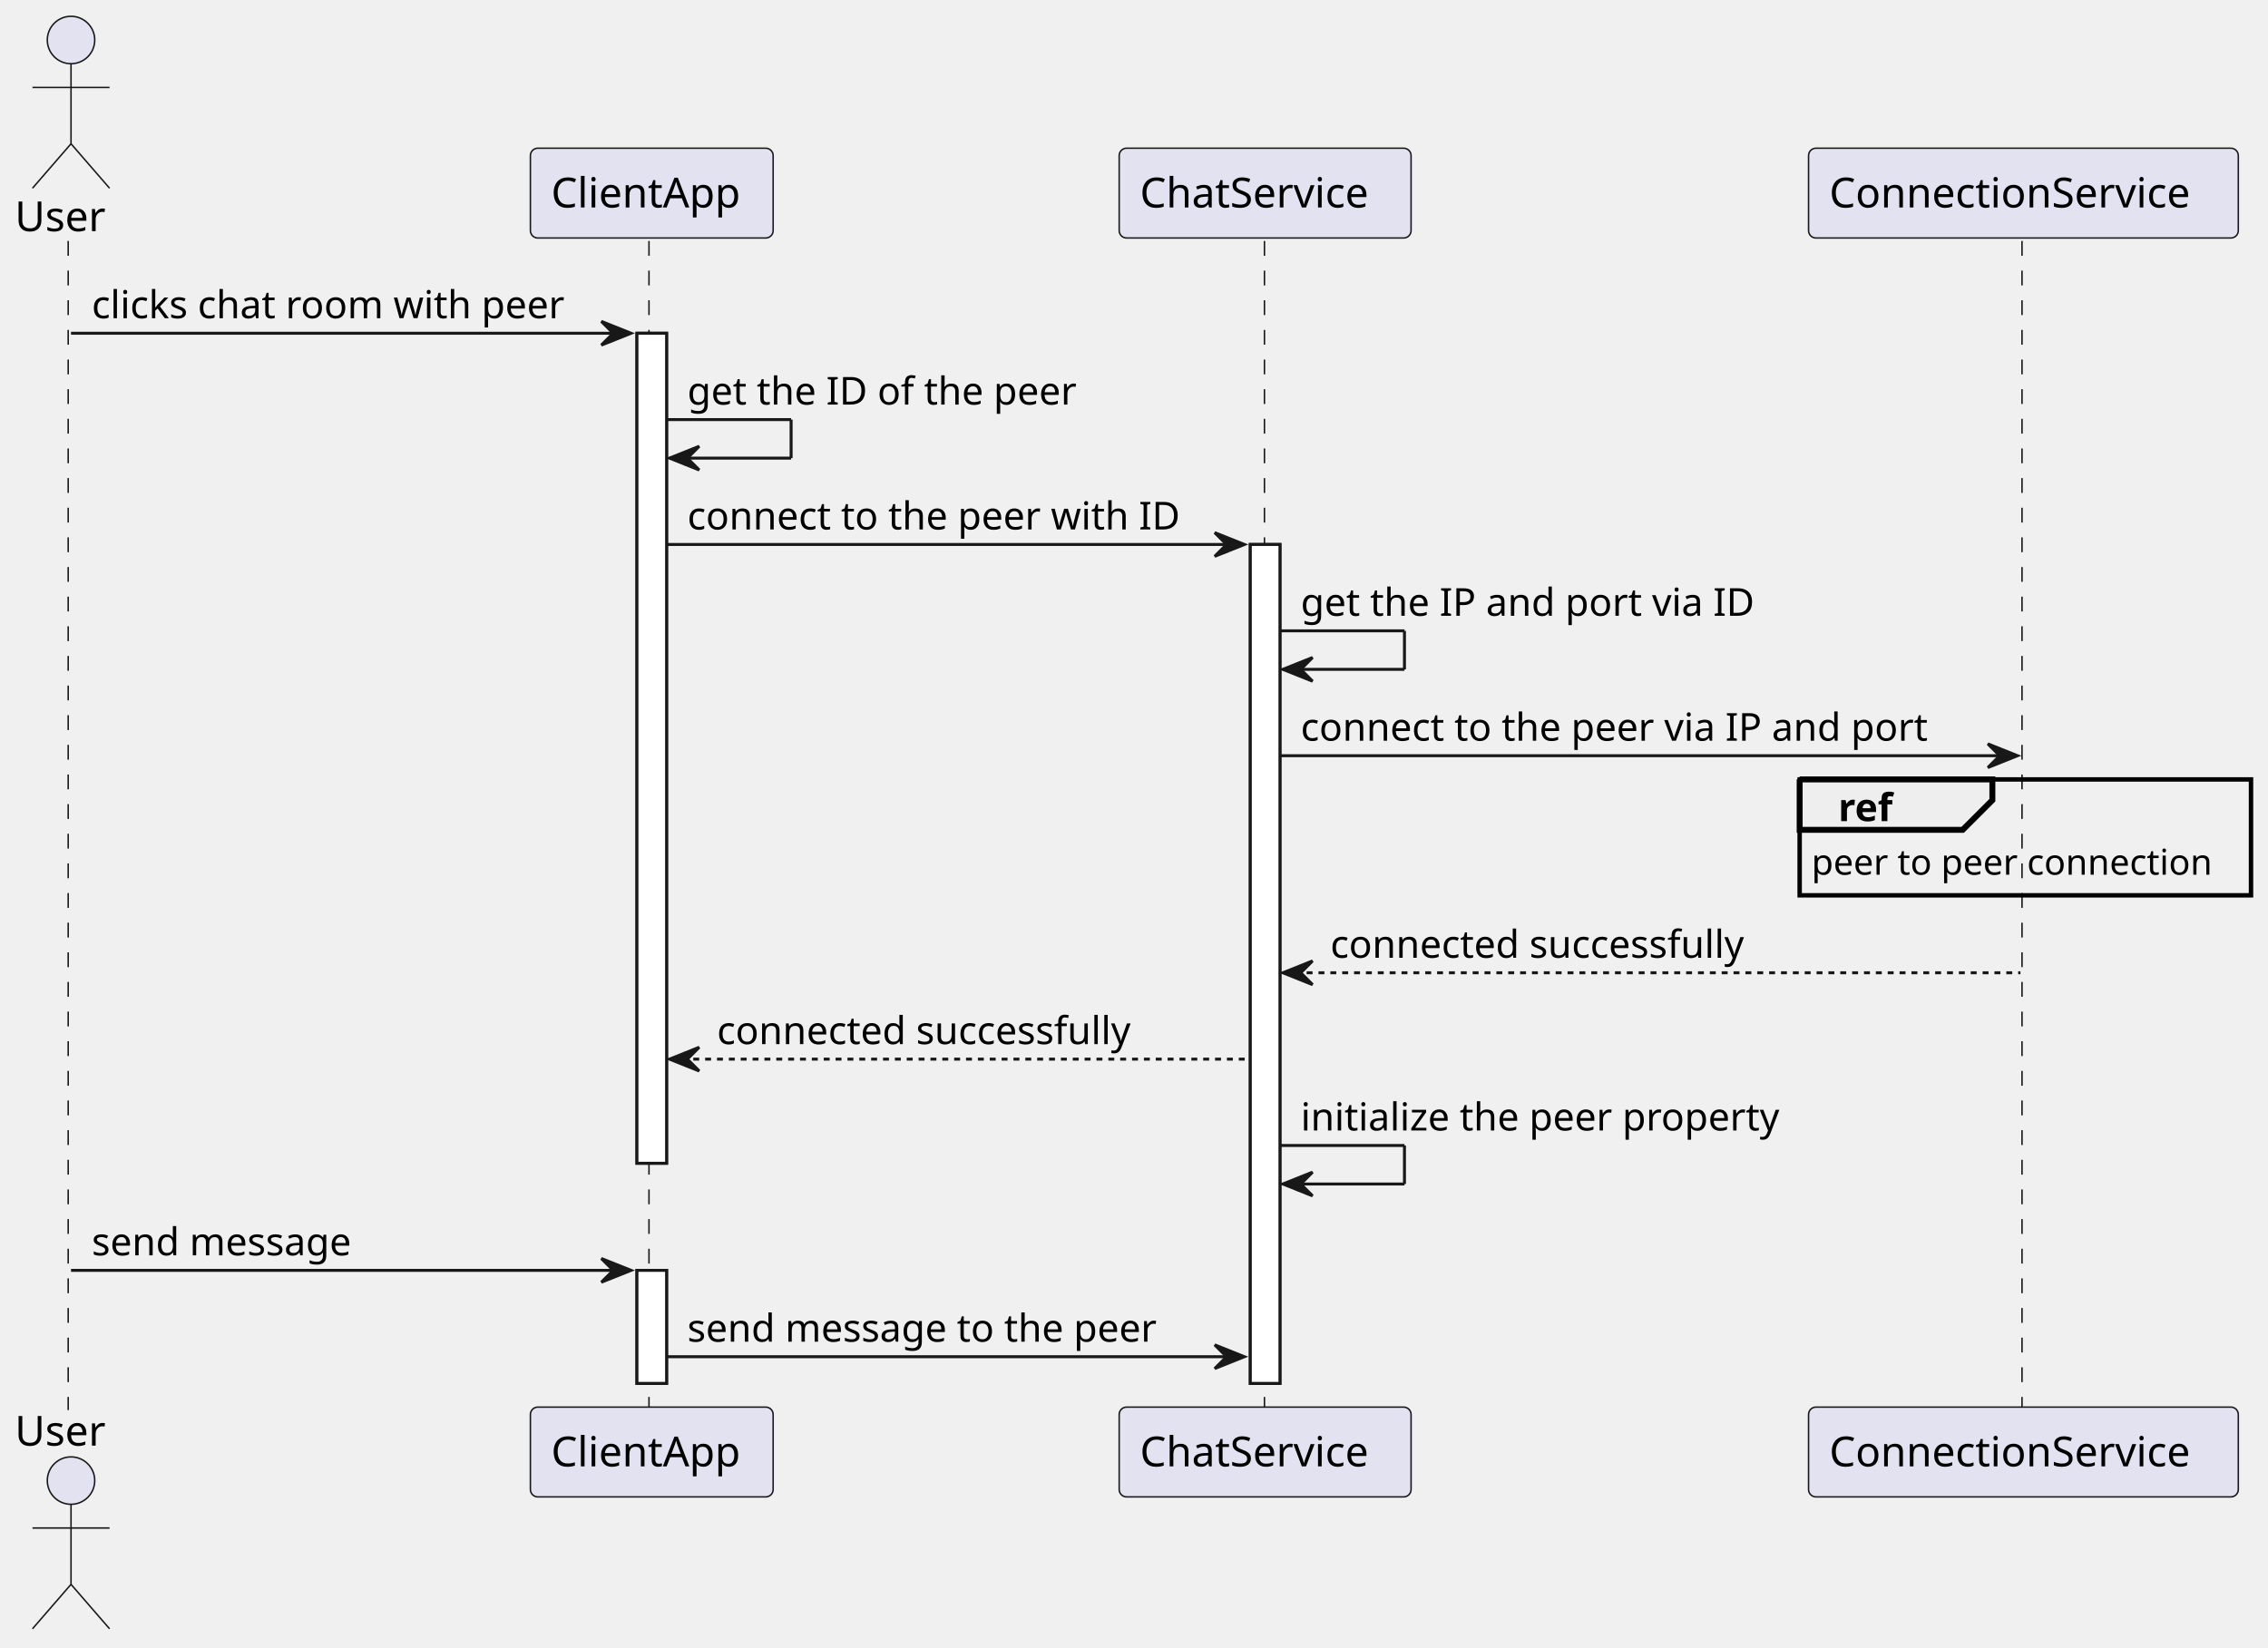
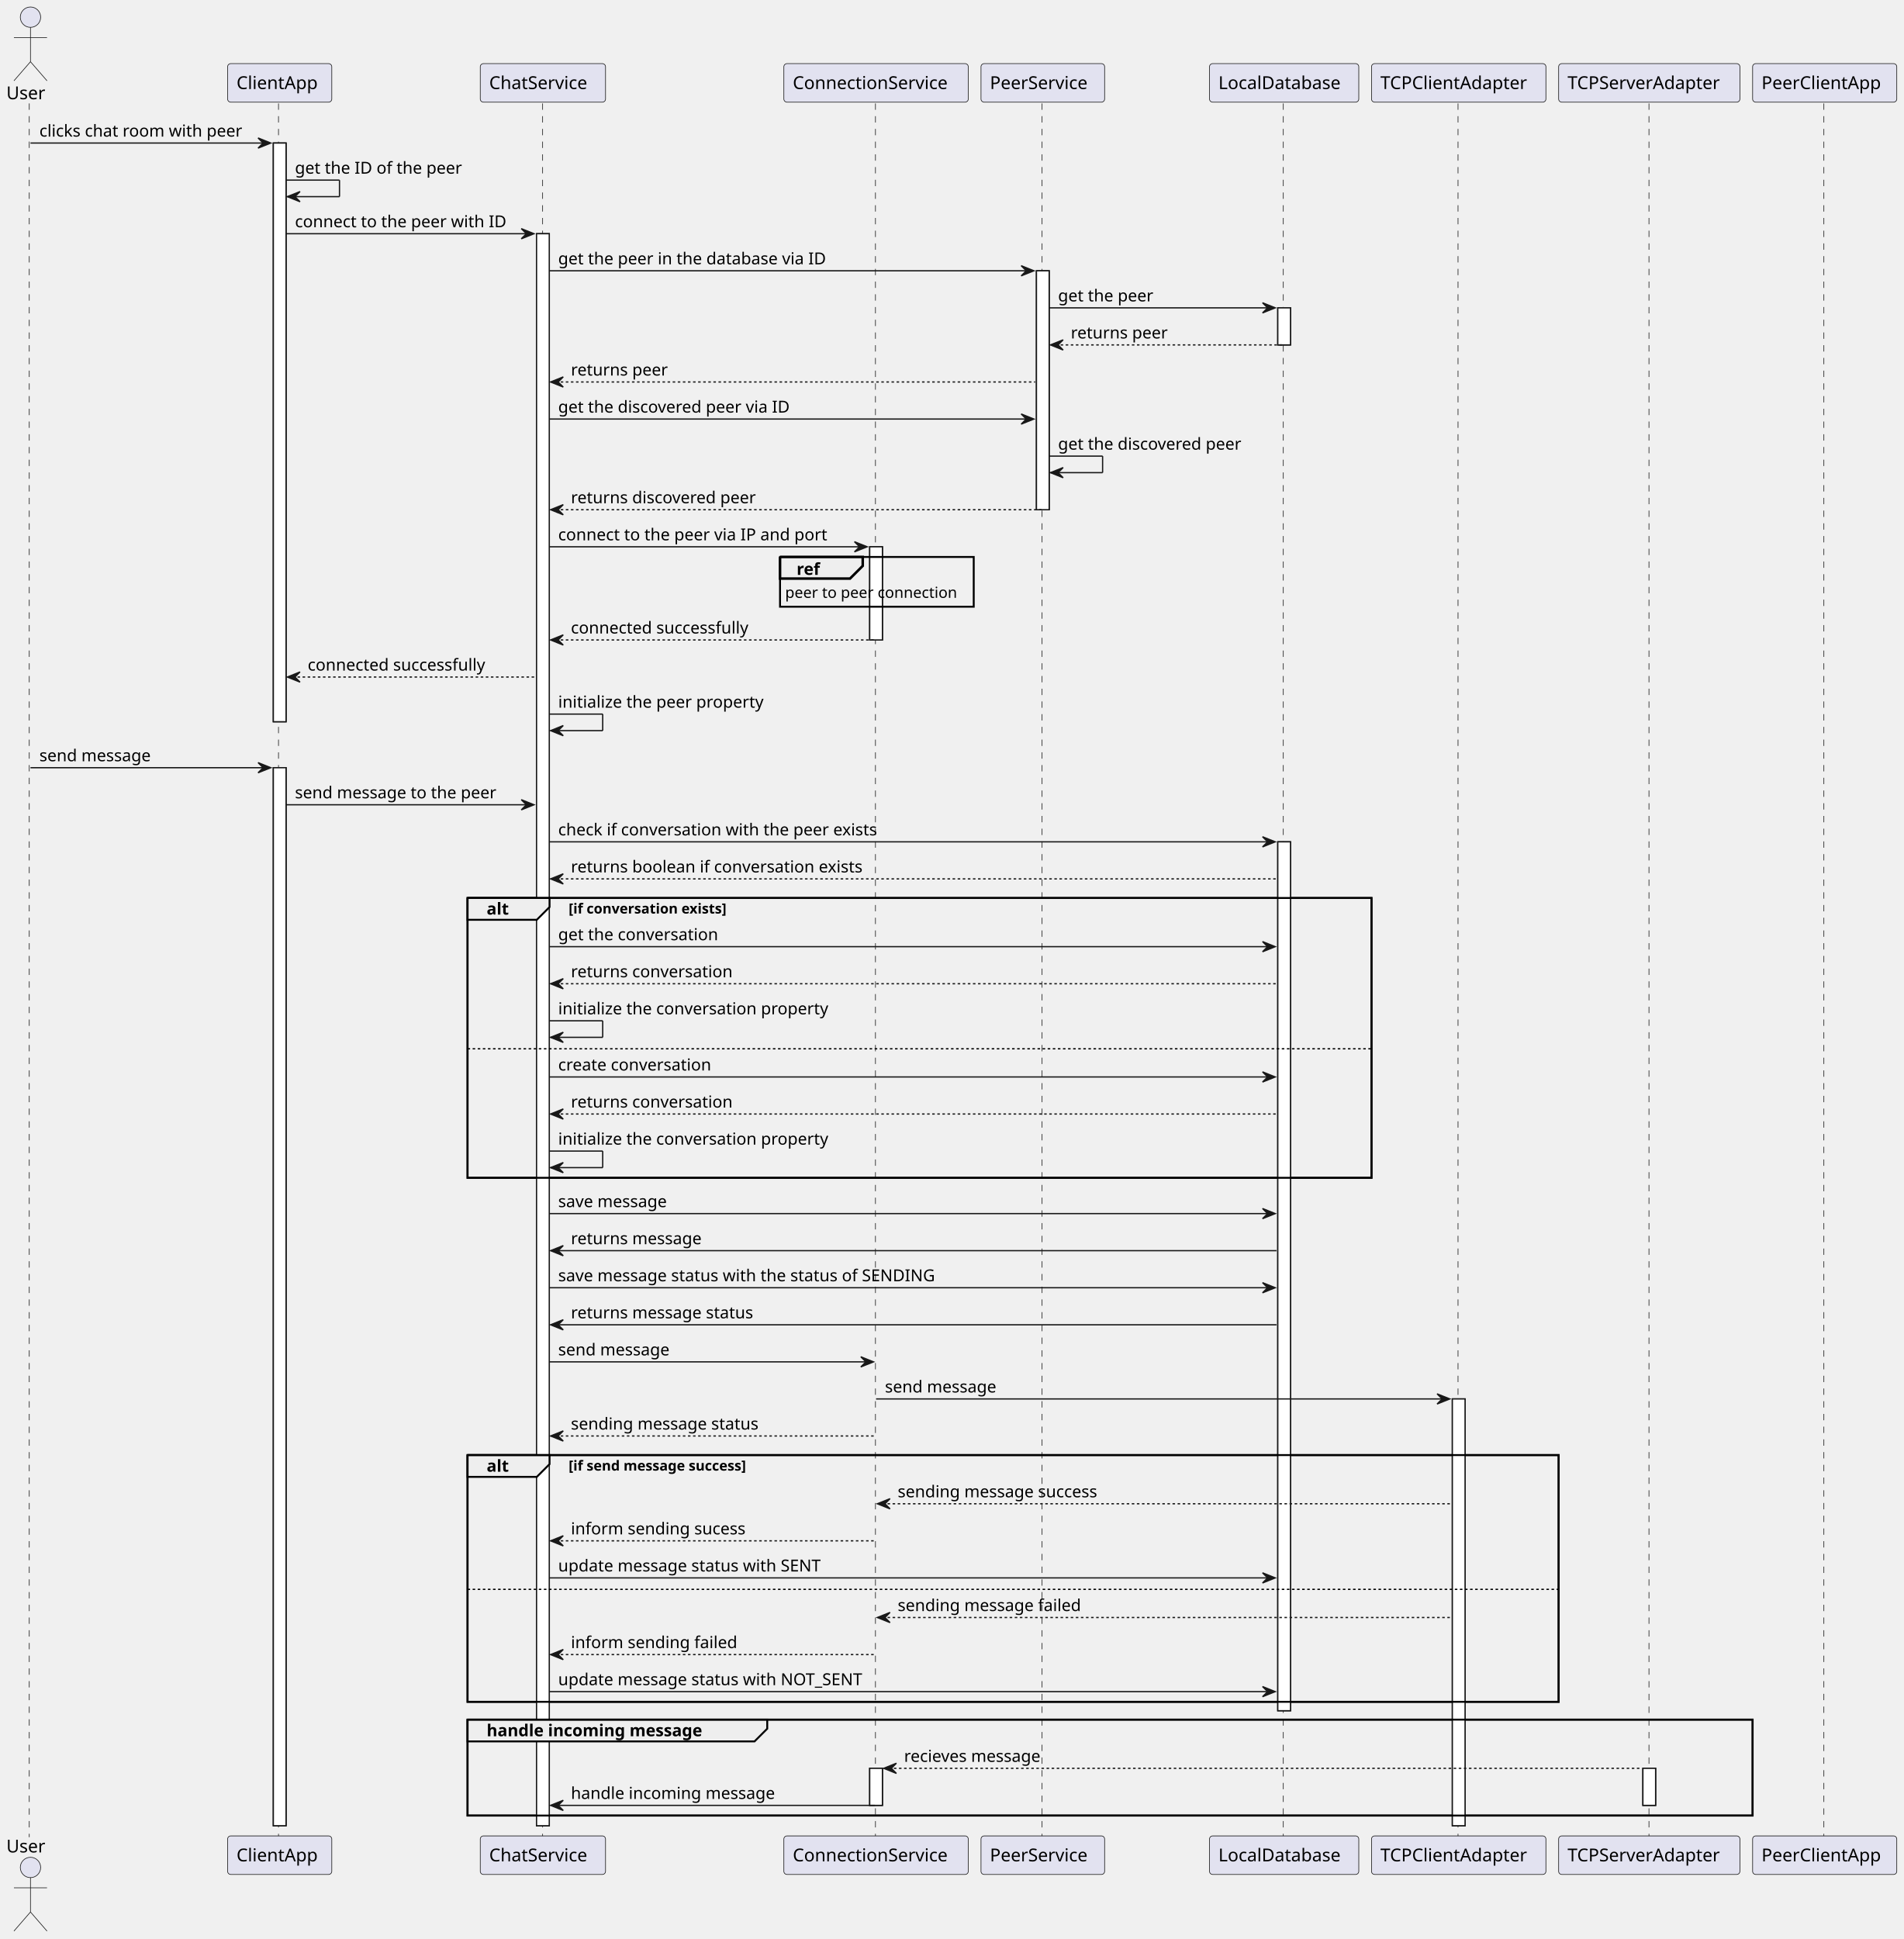
- <svg xmlns="http://www.w3.org/2000/svg" contentStyleType="text/css" data-diagram-type="SEQUENCE" height="556px" preserveAspectRatio="none" style="width:765px;height:556px;background:#FFFFFF;" version="1.1" viewBox="0 0 765 556" width="765px" zoomAndPan="magnify">
+ <svg xmlns="http://www.w3.org/2000/svg" contentStyleType="text/css" data-diagram-type="SEQUENCE" height="1524px" preserveAspectRatio="none" style="width:1496px;height:1524px;background:#FFFFFF;" version="1.1" viewBox="0 0 1496 1524" width="1496px" zoomAndPan="magnify">
  <defs />
  <g>
    <g>
-       <rect fill="#FFFFFF" height="280.031" style="stroke:#181818;stroke-width:1;" width="10" x="214.843" y="112.43" />
-     </g>
-     <g>
-       <rect fill="#FFFFFF" height="38.133" style="stroke:#181818;stroke-width:1;" width="10" x="214.843" y="428.594" />
-     </g>
-     <g>
-       <rect fill="#FFFFFF" height="283.031" style="stroke:#181818;stroke-width:1;" width="10" x="421.73" y="183.695" />
-     </g>
+       <rect fill="#FFFFFF" height="454.828" style="stroke:#181818;stroke-width:1;" width="10" x="214.843" y="112.43" />
+     </g>
+     <g>
+       <rect fill="#FFFFFF" height="831.586" style="stroke:#181818;stroke-width:1;" width="10" x="214.843" y="603.391" />
+     </g>
+     <g>
+       <rect fill="#FFFFFF" height="1251.281" style="stroke:#181818;stroke-width:1;" width="10" x="421.73" y="183.695" />
+     </g>
+     <g>
+       <rect fill="#FFFFFF" height="73.234" style="stroke:#181818;stroke-width:1;" width="10" x="683.598" y="429.758" />
+     </g>
+     <g>
+       <rect fill="#FFFFFF" height="29.133" style="stroke:#181818;stroke-width:1;" width="10" x="683.598" y="1389.844" />
+     </g>
+     <g>
+       <rect fill="#FFFFFF" height="187.797" style="stroke:#181818;stroke-width:1;" width="10" x="814.659" y="212.828" />
+     </g>
+     <g>
+       <rect fill="#FFFFFF" height="29.133" style="stroke:#181818;stroke-width:1;" width="10" x="1004.355" y="241.961" />
+     </g>
+     <g>
+       <rect fill="#FFFFFF" height="682.922" style="stroke:#181818;stroke-width:1;" width="10" x="1004.355" y="661.656" />
+     </g>
+     <g>
+       <rect fill="#FFFFFF" height="335.461" style="stroke:#181818;stroke-width:1;" width="10" x="1141.564" y="1099.516" />
+     </g>
+     <g>
+       <rect fill="#FFFFFF" height="29.133" style="stroke:#181818;stroke-width:1;" width="10" x="1291.342" y="1389.844" />
+     </g>
+     <rect fill="none" height="219.93" style="stroke:#000000;stroke-width:1.5;" width="710.519" x="367.501" y="705.789" />
+     <rect fill="none" height="193.93" style="stroke:#000000;stroke-width:1.5;" width="857.607" x="367.501" y="1143.648" />
+     <rect fill="none" height="75.398" style="stroke:#000000;stroke-width:1.5;" width="1010.075" x="367.501" y="1351.578" />
    <g class="participant-lifeline" data-entity-uid="part1" data-qualified-name="User" id="part1-lifeline">
      <g>
-         <rect fill="#000000" fill-opacity="0" height="394.43" width="8" x="19.955" y="81.297" />
-         <line style="stroke:#181818;stroke-width:0.5;stroke-dasharray:5,5;" x1="23" x2="23" y1="81.297" y2="475.727" />
+         <rect fill="#000000" fill-opacity="0" height="1362.68" width="8" x="19.955" y="81.297" />
+         <line style="stroke:#181818;stroke-width:0.5;stroke-dasharray:5,5;" x1="23" x2="23" y1="81.297" y2="1443.977" />
      </g>
    </g>
    <g class="participant-lifeline" data-entity-uid="part2" data-qualified-name="ClientApp" id="part2-lifeline">
      <g>
-         <rect fill="#000000" fill-opacity="0" height="394.43" width="8" x="215.843" y="81.297" />
-         <line style="stroke:#181818;stroke-width:0.5;stroke-dasharray:5,5;" x1="218.903" x2="218.903" y1="81.297" y2="475.727" />
+         <rect fill="#000000" fill-opacity="0" height="1362.68" width="8" x="215.843" y="81.297" />
+         <line style="stroke:#181818;stroke-width:0.5;stroke-dasharray:5,5;" x1="218.903" x2="218.903" y1="81.297" y2="1443.977" />
      </g>
    </g>
    <g class="participant-lifeline" data-entity-uid="part3" data-qualified-name="ChatService" id="part3-lifeline">
      <g>
-         <rect fill="#000000" fill-opacity="0" height="394.43" width="8" x="422.73" y="81.297" />
-         <line style="stroke:#181818;stroke-width:0.5;stroke-dasharray:5,5;" x1="426.501" x2="426.501" y1="81.297" y2="475.727" />
+         <rect fill="#000000" fill-opacity="0" height="1362.68" width="8" x="422.73" y="81.297" />
+         <line style="stroke:#181818;stroke-width:0.5;stroke-dasharray:5,5;" x1="426.501" x2="426.501" y1="81.297" y2="1443.977" />
      </g>
    </g>
    <g class="participant-lifeline" data-entity-uid="part4" data-qualified-name="ConnectionService" id="part4-lifeline">
      <g>
-         <rect fill="#000000" fill-opacity="0" height="394.43" width="8" x="678.506" y="81.297" />
-         <line style="stroke:#181818;stroke-width:0.5;stroke-dasharray:5,5;" x1="682.028" x2="682.028" y1="81.297" y2="475.727" />
+         <rect fill="#000000" fill-opacity="0" height="1362.68" width="8" x="684.598" y="81.297" />
+         <line style="stroke:#181818;stroke-width:0.5;stroke-dasharray:5,5;" x1="688.12" x2="688.12" y1="81.297" y2="1443.977" />
+       </g>
+     </g>
+     <g class="participant-lifeline" data-entity-uid="part5" data-qualified-name="PeerService" id="part5-lifeline">
+       <g>
+         <rect fill="#000000" fill-opacity="0" height="1362.68" width="8" x="815.659" y="81.297" />
+         <line style="stroke:#181818;stroke-width:0.5;stroke-dasharray:5,5;" x1="819.076" x2="819.076" y1="81.297" y2="1443.977" />
+       </g>
+     </g>
+     <g class="participant-lifeline" data-entity-uid="part6" data-qualified-name="LocalDatabase" id="part6-lifeline">
+       <g>
+         <rect fill="#000000" fill-opacity="0" height="1362.68" width="8" x="1005.355" y="81.297" />
+         <line style="stroke:#181818;stroke-width:0.5;stroke-dasharray:5,5;" x1="1008.688" x2="1008.688" y1="81.297" y2="1443.977" />
+       </g>
+     </g>
+     <g class="participant-lifeline" data-entity-uid="part7" data-qualified-name="TCPClientAdapter" id="part7-lifeline">
+       <g>
+         <rect fill="#000000" fill-opacity="0" height="1362.68" width="8" x="1142.564" y="81.297" />
+         <line style="stroke:#181818;stroke-width:0.5;stroke-dasharray:5,5;" x1="1146.021" x2="1146.021" y1="81.297" y2="1443.977" />
+       </g>
+     </g>
+     <g class="participant-lifeline" data-entity-uid="part8" data-qualified-name="TCPServerAdapter" id="part8-lifeline">
+       <g>
+         <rect fill="#000000" fill-opacity="0" height="1362.68" width="8" x="1292.342" y="81.297" />
+         <line style="stroke:#181818;stroke-width:0.5;stroke-dasharray:5,5;" x1="1296.108" x2="1296.108" y1="81.297" y2="1443.977" />
+       </g>
+     </g>
+     <g class="participant-lifeline" data-entity-uid="part9" data-qualified-name="PeerClientApp" id="part9-lifeline">
+       <g>
+         <rect fill="#000000" fill-opacity="0" height="1362.68" width="8" x="1430.229" y="81.297" />
+         <line style="stroke:#181818;stroke-width:0.5;stroke-dasharray:5,5;" x1="1433.576" x2="1433.576" y1="81.297" y2="1443.977" />
      </g>
    </g>
    <g class="participant participant-head" data-entity-uid="part1" data-qualified-name="User" id="part1-head">
      <text fill="#000000" font-family="sans-serif" font-size="14" lengthAdjust="spacing" textLength="31.91" x="5" y="77.995">User</text>
      <ellipse cx="23.955" cy="13.5" fill="#E2E2F0" rx="8" ry="8" style="stroke:#181818;stroke-width:0.5;" />
      <path d="M23.955,21.5 L23.955,48.5 M10.955,29.5 L36.955,29.5 M23.955,48.5 L10.955,63.5 M23.955,48.5 L36.955,63.5" fill="none" style="stroke:#181818;stroke-width:0.5;" />
    </g>
    <g class="participant participant-tail" data-entity-uid="part1" data-qualified-name="User" id="part1-tail">
-       <text fill="#000000" font-family="sans-serif" font-size="14" lengthAdjust="spacing" textLength="31.91" x="5" y="487.722">User</text>
-       <ellipse cx="23.955" cy="499.523" fill="#E2E2F0" rx="8" ry="8" style="stroke:#181818;stroke-width:0.5;" />
-       <path d="M23.955,507.523 L23.955,534.523 M10.955,515.523 L36.955,515.523 M23.955,534.523 L10.955,549.523 M23.955,534.523 L36.955,549.523" fill="none" style="stroke:#181818;stroke-width:0.5;" />
+       <text fill="#000000" font-family="sans-serif" font-size="14" lengthAdjust="spacing" textLength="31.91" x="5" y="1455.972">User</text>
+       <ellipse cx="23.955" cy="1467.773" fill="#E2E2F0" rx="8" ry="8" style="stroke:#181818;stroke-width:0.5;" />
+       <path d="M23.955,1475.773 L23.955,1502.773 M10.955,1483.773 L36.955,1483.773 M23.955,1502.773 L10.955,1517.773 M23.955,1502.773 L36.955,1517.773" fill="none" style="stroke:#181818;stroke-width:0.5;" />
    </g>
    <g class="participant participant-head" data-entity-uid="part2" data-qualified-name="ClientApp" id="part2-head">
      <rect fill="#E2E2F0" height="30.297" rx="2.5" ry="2.5" style="stroke:#181818;stroke-width:0.5;" width="81.881" x="178.903" y="50" />
      <text fill="#000000" font-family="sans-serif" font-size="14" lengthAdjust="spacing" textLength="67.881" x="185.903" y="69.995">ClientApp</text>
    </g>
    <g class="participant participant-tail" data-entity-uid="part2" data-qualified-name="ClientApp" id="part2-tail">
-       <rect fill="#E2E2F0" height="30.297" rx="2.5" ry="2.5" style="stroke:#181818;stroke-width:0.5;" width="81.881" x="178.903" y="474.727" />
-       <text fill="#000000" font-family="sans-serif" font-size="14" lengthAdjust="spacing" textLength="67.881" x="185.903" y="494.722">ClientApp</text>
+       <rect fill="#E2E2F0" height="30.297" rx="2.5" ry="2.5" style="stroke:#181818;stroke-width:0.5;" width="81.881" x="178.903" y="1442.977" />
+       <text fill="#000000" font-family="sans-serif" font-size="14" lengthAdjust="spacing" textLength="67.881" x="185.903" y="1462.972">ClientApp</text>
    </g>
    <g class="participant participant-head" data-entity-uid="part3" data-qualified-name="ChatService" id="part3-head">
      <rect fill="#E2E2F0" height="30.297" rx="2.5" ry="2.5" style="stroke:#181818;stroke-width:0.5;" width="98.458" x="377.501" y="50" />
      <text fill="#000000" font-family="sans-serif" font-size="14" lengthAdjust="spacing" textLength="84.458" x="384.501" y="69.995">ChatService</text>
    </g>
    <g class="participant participant-tail" data-entity-uid="part3" data-qualified-name="ChatService" id="part3-tail">
-       <rect fill="#E2E2F0" height="30.297" rx="2.5" ry="2.5" style="stroke:#181818;stroke-width:0.5;" width="98.458" x="377.501" y="474.727" />
-       <text fill="#000000" font-family="sans-serif" font-size="14" lengthAdjust="spacing" textLength="84.458" x="384.501" y="494.722">ChatService</text>
+       <rect fill="#E2E2F0" height="30.297" rx="2.5" ry="2.5" style="stroke:#181818;stroke-width:0.5;" width="98.458" x="377.501" y="1442.977" />
+       <text fill="#000000" font-family="sans-serif" font-size="14" lengthAdjust="spacing" textLength="84.458" x="384.501" y="1462.972">ChatService</text>
    </g>
    <g class="participant participant-head" data-entity-uid="part4" data-qualified-name="ConnectionService" id="part4-head">
-       <rect fill="#E2E2F0" height="30.297" rx="2.5" ry="2.5" style="stroke:#181818;stroke-width:0.5;" width="144.956" x="610.028" y="50" />
-       <text fill="#000000" font-family="sans-serif" font-size="14" lengthAdjust="spacing" textLength="130.956" x="617.028" y="69.995">ConnectionService</text>
+       <rect fill="#E2E2F0" height="30.297" rx="2.5" ry="2.5" style="stroke:#181818;stroke-width:0.5;" width="144.956" x="616.12" y="50" />
+       <text fill="#000000" font-family="sans-serif" font-size="14" lengthAdjust="spacing" textLength="130.956" x="623.12" y="69.995">ConnectionService</text>
    </g>
    <g class="participant participant-tail" data-entity-uid="part4" data-qualified-name="ConnectionService" id="part4-tail">
-       <rect fill="#E2E2F0" height="30.297" rx="2.5" ry="2.5" style="stroke:#181818;stroke-width:0.5;" width="144.956" x="610.028" y="474.727" />
-       <text fill="#000000" font-family="sans-serif" font-size="14" lengthAdjust="spacing" textLength="130.956" x="617.028" y="494.722">ConnectionService</text>
-     </g>
-     <g>
-       <rect fill="#FFFFFF" height="280.031" style="stroke:#181818;stroke-width:1;" width="10" x="214.843" y="112.43" />
-     </g>
-     <g>
-       <rect fill="#FFFFFF" height="38.133" style="stroke:#181818;stroke-width:1;" width="10" x="214.843" y="428.594" />
-     </g>
-     <g>
-       <rect fill="#FFFFFF" height="283.031" style="stroke:#181818;stroke-width:1;" width="10" x="421.73" y="183.695" />
+       <rect fill="#E2E2F0" height="30.297" rx="2.5" ry="2.5" style="stroke:#181818;stroke-width:0.5;" width="144.956" x="616.12" y="1442.977" />
+       <text fill="#000000" font-family="sans-serif" font-size="14" lengthAdjust="spacing" textLength="130.956" x="623.12" y="1462.972">ConnectionService</text>
+     </g>
+     <g class="participant participant-head" data-entity-uid="part5" data-qualified-name="PeerService" id="part5-head">
+       <rect fill="#E2E2F0" height="30.297" rx="2.5" ry="2.5" style="stroke:#181818;stroke-width:0.5;" width="97.166" x="771.076" y="50" />
+       <text fill="#000000" font-family="sans-serif" font-size="14" lengthAdjust="spacing" textLength="83.166" x="778.076" y="69.995">PeerService</text>
+     </g>
+     <g class="participant participant-tail" data-entity-uid="part5" data-qualified-name="PeerService" id="part5-tail">
+       <rect fill="#E2E2F0" height="30.297" rx="2.5" ry="2.5" style="stroke:#181818;stroke-width:0.5;" width="97.166" x="771.076" y="1442.977" />
+       <text fill="#000000" font-family="sans-serif" font-size="14" lengthAdjust="spacing" textLength="83.166" x="778.076" y="1462.972">PeerService</text>
+     </g>
+     <g class="participant participant-head" data-entity-uid="part6" data-qualified-name="LocalDatabase" id="part6-head">
+       <rect fill="#E2E2F0" height="30.297" rx="2.5" ry="2.5" style="stroke:#181818;stroke-width:0.5;" width="117.332" x="950.688" y="50" />
+       <text fill="#000000" font-family="sans-serif" font-size="14" lengthAdjust="spacing" textLength="103.332" x="957.688" y="69.995">LocalDatabase</text>
+     </g>
+     <g class="participant participant-tail" data-entity-uid="part6" data-qualified-name="LocalDatabase" id="part6-tail">
+       <rect fill="#E2E2F0" height="30.297" rx="2.5" ry="2.5" style="stroke:#181818;stroke-width:0.5;" width="117.332" x="950.688" y="1442.977" />
+       <text fill="#000000" font-family="sans-serif" font-size="14" lengthAdjust="spacing" textLength="103.332" x="957.688" y="1462.972">LocalDatabase</text>
+     </g>
+     <g class="participant participant-head" data-entity-uid="part7" data-qualified-name="TCPClientAdapter" id="part7-head">
+       <rect fill="#E2E2F0" height="30.297" rx="2.5" ry="2.5" style="stroke:#181818;stroke-width:0.5;" width="137.088" x="1078.021" y="50" />
+       <text fill="#000000" font-family="sans-serif" font-size="14" lengthAdjust="spacing" textLength="123.088" x="1085.021" y="69.995">TCPClientAdapter</text>
+     </g>
+     <g class="participant participant-tail" data-entity-uid="part7" data-qualified-name="TCPClientAdapter" id="part7-tail">
+       <rect fill="#E2E2F0" height="30.297" rx="2.5" ry="2.5" style="stroke:#181818;stroke-width:0.5;" width="137.088" x="1078.021" y="1442.977" />
+       <text fill="#000000" font-family="sans-serif" font-size="14" lengthAdjust="spacing" textLength="123.088" x="1085.021" y="1462.972">TCPClientAdapter</text>
+     </g>
+     <g class="participant participant-head" data-entity-uid="part8" data-qualified-name="TCPServerAdapter" id="part8-head">
+       <rect fill="#E2E2F0" height="30.297" rx="2.5" ry="2.5" style="stroke:#181818;stroke-width:0.5;" width="142.468" x="1225.108" y="50" />
+       <text fill="#000000" font-family="sans-serif" font-size="14" lengthAdjust="spacing" textLength="128.468" x="1232.108" y="69.995">TCPServerAdapter</text>
+     </g>
+     <g class="participant participant-tail" data-entity-uid="part8" data-qualified-name="TCPServerAdapter" id="part8-tail">
+       <rect fill="#E2E2F0" height="30.297" rx="2.5" ry="2.5" style="stroke:#181818;stroke-width:0.5;" width="142.468" x="1225.108" y="1442.977" />
+       <text fill="#000000" font-family="sans-serif" font-size="14" lengthAdjust="spacing" textLength="128.468" x="1232.108" y="1462.972">TCPServerAdapter</text>
+     </g>
+     <g class="participant participant-head" data-entity-uid="part9" data-qualified-name="PeerClientApp" id="part9-head">
+       <rect fill="#E2E2F0" height="30.297" rx="2.5" ry="2.5" style="stroke:#181818;stroke-width:0.5;" width="113.306" x="1377.576" y="50" />
+       <text fill="#000000" font-family="sans-serif" font-size="14" lengthAdjust="spacing" textLength="99.306" x="1384.576" y="69.995">PeerClientApp</text>
+     </g>
+     <g class="participant participant-tail" data-entity-uid="part9" data-qualified-name="PeerClientApp" id="part9-tail">
+       <rect fill="#E2E2F0" height="30.297" rx="2.5" ry="2.5" style="stroke:#181818;stroke-width:0.5;" width="113.306" x="1377.576" y="1442.977" />
+       <text fill="#000000" font-family="sans-serif" font-size="14" lengthAdjust="spacing" textLength="99.306" x="1384.576" y="1462.972">PeerClientApp</text>
+     </g>
+     <g>
+       <rect fill="#FFFFFF" height="454.828" style="stroke:#181818;stroke-width:1;" width="10" x="214.843" y="112.43" />
+     </g>
+     <g>
+       <rect fill="#FFFFFF" height="831.586" style="stroke:#181818;stroke-width:1;" width="10" x="214.843" y="603.391" />
+     </g>
+     <g>
+       <rect fill="#FFFFFF" height="1251.281" style="stroke:#181818;stroke-width:1;" width="10" x="421.73" y="183.695" />
+     </g>
+     <g>
+       <rect fill="#FFFFFF" height="73.234" style="stroke:#181818;stroke-width:1;" width="10" x="683.598" y="429.758" />
+     </g>
+     <g>
+       <rect fill="#FFFFFF" height="29.133" style="stroke:#181818;stroke-width:1;" width="10" x="683.598" y="1389.844" />
+     </g>
+     <g>
+       <rect fill="#FFFFFF" height="187.797" style="stroke:#181818;stroke-width:1;" width="10" x="814.659" y="212.828" />
+     </g>
+     <g>
+       <rect fill="#FFFFFF" height="29.133" style="stroke:#181818;stroke-width:1;" width="10" x="1004.355" y="241.961" />
+     </g>
+     <g>
+       <rect fill="#FFFFFF" height="682.922" style="stroke:#181818;stroke-width:1;" width="10" x="1004.355" y="661.656" />
+     </g>
+     <g>
+       <rect fill="#FFFFFF" height="335.461" style="stroke:#181818;stroke-width:1;" width="10" x="1141.564" y="1099.516" />
+     </g>
+     <g>
+       <rect fill="#FFFFFF" height="29.133" style="stroke:#181818;stroke-width:1;" width="10" x="1291.342" y="1389.844" />
    </g>
    <g class="message" data-entity-1="part1" data-entity-2="part2" id="msg1">
      <polygon fill="#181818" points="202.843,108.43,212.843,112.43,202.843,116.43,206.843,112.43" style="stroke:#181818;stroke-width:1;" />
      <line style="stroke:#181818;stroke-width:1;" x1="23.955" x2="208.843" y1="112.43" y2="112.43" />
      <text fill="#000000" font-family="sans-serif" font-size="13" lengthAdjust="spacing" textLength="171.888" x="30.955" y="107.364">clicks chat room with peer</text>
    </g>
    <g class="message" data-entity-1="part2" data-entity-2="part2" id="msg2">
      <line style="stroke:#181818;stroke-width:1;" x1="224.843" x2="266.843" y1="141.562" y2="141.562" />
      <line style="stroke:#181818;stroke-width:1;" x1="266.843" x2="266.843" y1="141.562" y2="154.562" />
      <line style="stroke:#181818;stroke-width:1;" x1="225.843" x2="266.843" y1="154.562" y2="154.562" />
      <polygon fill="#181818" points="235.843,150.562,225.843,154.562,235.843,158.562,231.843,154.562" style="stroke:#181818;stroke-width:1;" />
      <text fill="#000000" font-family="sans-serif" font-size="13" lengthAdjust="spacing" textLength="140.645" x="231.843" y="136.497">get the ID of the peer</text>
    </g>
    <g class="message" data-entity-1="part2" data-entity-2="part3" id="msg3">
      <polygon fill="#181818" points="409.73,179.695,419.73,183.695,409.73,187.695,413.73,183.695" style="stroke:#181818;stroke-width:1;" />
      <line style="stroke:#181818;stroke-width:1;" x1="224.843" x2="415.73" y1="183.695" y2="183.695" />
      <text fill="#000000" font-family="sans-serif" font-size="13" lengthAdjust="spacing" textLength="177.887" x="231.843" y="178.629">connect to the peer with ID</text>
    </g>
-     <g class="message" data-entity-1="part3" data-entity-2="part3" id="msg4">
-       <line style="stroke:#181818;stroke-width:1;" x1="431.73" x2="473.73" y1="212.828" y2="212.828" />
-       <line style="stroke:#181818;stroke-width:1;" x1="473.73" x2="473.73" y1="212.828" y2="225.828" />
-       <line style="stroke:#181818;stroke-width:1;" x1="432.73" x2="473.73" y1="225.828" y2="225.828" />
-       <polygon fill="#181818" points="442.73,221.828,432.73,225.828,442.73,229.828,438.73,225.828" style="stroke:#181818;stroke-width:1;" />
-       <text fill="#000000" font-family="sans-serif" font-size="13" lengthAdjust="spacing" textLength="163.37" x="438.73" y="207.762">get the IP and port via ID</text>
-     </g>
-     <g class="message" data-entity-1="part3" data-entity-2="part4" id="msg5">
-       <polygon fill="#181818" points="670.506,250.961,680.506,254.961,670.506,258.961,674.506,254.961" style="stroke:#181818;stroke-width:1;" />
-       <line style="stroke:#181818;stroke-width:1;" x1="431.73" x2="676.506" y1="254.961" y2="254.961" />
-       <text fill="#000000" font-family="sans-serif" font-size="13" lengthAdjust="spacing" textLength="226.776" x="438.73" y="249.895">connect to the peer via IP and port</text>
-     </g>
-     <rect fill="none" height="39.102" style="stroke:#000000;stroke-width:1.5;" width="152.24" x="607.028" y="262.961" />
-     <path d="M607.028,262.961 L672.028,262.961 L672.028,269.961 L662.028,279.961 L607.028,279.961 L607.028,262.961" fill="#EEEEEE" style="stroke:#000000;stroke-width:2;" />
-     <text fill="#000000" font-family="sans-serif" font-size="13" font-weight="bold" lengthAdjust="spacing" textLength="20.884" x="620.028" y="277.028">ref</text>
-     <text fill="#000000" font-family="sans-serif" font-size="12" lengthAdjust="spacing" textLength="144.24" x="611.028" y="295.1">peer to peer connection</text>
-     <g class="message" data-entity-1="part4" data-entity-2="part3" id="msg6">
-       <polygon fill="#181818" points="442.73,324.195,432.73,328.195,442.73,332.195,438.73,328.195" style="stroke:#181818;stroke-width:1;" />
-       <line style="stroke:#181818;stroke-width:1;stroke-dasharray:2,2;" x1="436.73" x2="681.506" y1="328.195" y2="328.195" />
-       <text fill="#000000" font-family="sans-serif" font-size="13" lengthAdjust="spacing" textLength="150.789" x="448.73" y="323.129">connected successfully</text>
-     </g>
-     <g class="message" data-entity-1="part3" data-entity-2="part2" id="msg7">
-       <polygon fill="#181818" points="235.843,353.328,225.843,357.328,235.843,361.328,231.843,357.328" style="stroke:#181818;stroke-width:1;" />
-       <line style="stroke:#181818;stroke-width:1;stroke-dasharray:2,2;" x1="229.843" x2="420.73" y1="357.328" y2="357.328" />
-       <text fill="#000000" font-family="sans-serif" font-size="13" lengthAdjust="spacing" textLength="150.789" x="241.843" y="352.262">connected successfully</text>
-     </g>
-     <g class="message" data-entity-1="part3" data-entity-2="part3" id="msg8">
-       <line style="stroke:#181818;stroke-width:1;" x1="431.73" x2="473.73" y1="386.461" y2="386.461" />
-       <line style="stroke:#181818;stroke-width:1;" x1="473.73" x2="473.73" y1="386.461" y2="399.461" />
-       <line style="stroke:#181818;stroke-width:1;" x1="432.73" x2="473.73" y1="399.461" y2="399.461" />
-       <polygon fill="#181818" points="442.73,395.461,432.73,399.461,442.73,403.461,438.73,399.461" style="stroke:#181818;stroke-width:1;" />
-       <text fill="#000000" font-family="sans-serif" font-size="13" lengthAdjust="spacing" textLength="173.443" x="438.73" y="381.395">initialize the peer property</text>
-     </g>
-     <g class="message" data-entity-1="part1" data-entity-2="part2" id="msg9">
-       <polygon fill="#181818" points="202.843,424.594,212.843,428.594,202.843,432.594,206.843,428.594" style="stroke:#181818;stroke-width:1;" />
-       <line style="stroke:#181818;stroke-width:1;" x1="23.955" x2="208.843" y1="428.594" y2="428.594" />
-       <text fill="#000000" font-family="sans-serif" font-size="13" lengthAdjust="spacing" textLength="93.818" x="30.955" y="423.528">send message</text>
-     </g>
-     <g class="message" data-entity-1="part2" data-entity-2="part3" id="msg10">
-       <polygon fill="#181818" points="409.73,453.727,419.73,457.727,409.73,461.727,413.73,457.727" style="stroke:#181818;stroke-width:1;" />
-       <line style="stroke:#181818;stroke-width:1;" x1="224.843" x2="415.73" y1="457.727" y2="457.727" />
-       <text fill="#000000" font-family="sans-serif" font-size="13" lengthAdjust="spacing" textLength="170.193" x="231.843" y="452.661">send message to the peer</text>
+     <g class="message" data-entity-1="part3" data-entity-2="part5" id="msg4">
+       <polygon fill="#181818" points="802.659,208.828,812.659,212.828,802.659,216.828,806.659,212.828" style="stroke:#181818;stroke-width:1;" />
+       <line style="stroke:#181818;stroke-width:1;" x1="431.73" x2="808.659" y1="212.828" y2="212.828" />
+       <text fill="#000000" font-family="sans-serif" font-size="13" lengthAdjust="spacing" textLength="227.773" x="438.73" y="207.762">get the peer in the database via ID</text>
+     </g>
+     <g class="message" data-entity-1="part5" data-entity-2="part6" id="msg5">
+       <polygon fill="#181818" points="992.355,237.961,1002.355,241.961,992.355,245.961,996.355,241.961" style="stroke:#181818;stroke-width:1;" />
+       <line style="stroke:#181818;stroke-width:1;" x1="824.659" x2="998.355" y1="241.961" y2="241.961" />
+       <text fill="#000000" font-family="sans-serif" font-size="13" lengthAdjust="spacing" textLength="80.539" x="831.659" y="236.895">get the peer</text>
+     </g>
+     <g class="message" data-entity-1="part6" data-entity-2="part5" id="msg6">
+       <polygon fill="#181818" points="835.659,267.094,825.659,271.094,835.659,275.094,831.659,271.094" style="stroke:#181818;stroke-width:1;" />
+       <line style="stroke:#181818;stroke-width:1;stroke-dasharray:2,2;" x1="829.659" x2="1008.355" y1="271.094" y2="271.094" />
+       <text fill="#000000" font-family="sans-serif" font-size="13" lengthAdjust="spacing" textLength="80.761" x="841.659" y="266.028">returns peer</text>
+     </g>
+     <g class="message" data-entity-1="part5" data-entity-2="part3" id="msg7">
+       <polygon fill="#181818" points="442.73,296.227,432.73,300.227,442.73,304.227,438.73,300.227" style="stroke:#181818;stroke-width:1;" />
+       <line style="stroke:#181818;stroke-width:1;stroke-dasharray:2,2;" x1="436.73" x2="813.659" y1="300.227" y2="300.227" />
+       <text fill="#000000" font-family="sans-serif" font-size="13" lengthAdjust="spacing" textLength="80.761" x="448.73" y="295.161">returns peer</text>
+     </g>
+     <g class="message" data-entity-1="part3" data-entity-2="part5" id="msg8">
+       <polygon fill="#181818" points="802.659,325.359,812.659,329.359,802.659,333.359,806.659,329.359" style="stroke:#181818;stroke-width:1;" />
+       <line style="stroke:#181818;stroke-width:1;" x1="431.73" x2="808.659" y1="329.359" y2="329.359" />
+       <text fill="#000000" font-family="sans-serif" font-size="13" lengthAdjust="spacing" textLength="197.076" x="438.73" y="324.293">get the discovered peer via ID</text>
+     </g>
+     <g class="message" data-entity-1="part5" data-entity-2="part5" id="msg9">
+       <line style="stroke:#181818;stroke-width:1;" x1="824.659" x2="866.659" y1="358.492" y2="358.492" />
+       <line style="stroke:#181818;stroke-width:1;" x1="866.659" x2="866.659" y1="358.492" y2="371.492" />
+       <line style="stroke:#181818;stroke-width:1;" x1="825.659" x2="866.659" y1="371.492" y2="371.492" />
+       <polygon fill="#181818" points="835.659,367.492,825.659,371.492,835.659,375.492,831.659,371.492" style="stroke:#181818;stroke-width:1;" />
+       <text fill="#000000" font-family="sans-serif" font-size="13" lengthAdjust="spacing" textLength="155.695" x="831.659" y="353.426">get the discovered peer</text>
+     </g>
+     <g class="message" data-entity-1="part5" data-entity-2="part3" id="msg10">
+       <polygon fill="#181818" points="442.73,396.625,432.73,400.625,442.73,404.625,438.73,400.625" style="stroke:#181818;stroke-width:1;" />
+       <line style="stroke:#181818;stroke-width:1;stroke-dasharray:2,2;" x1="436.73" x2="818.659" y1="400.625" y2="400.625" />
+       <text fill="#000000" font-family="sans-serif" font-size="13" lengthAdjust="spacing" textLength="155.917" x="448.73" y="395.559">returns discovered peer</text>
+     </g>
+     <g class="message" data-entity-1="part3" data-entity-2="part4" id="msg11">
+       <polygon fill="#181818" points="671.598,425.758,681.598,429.758,671.598,433.758,675.598,429.758" style="stroke:#181818;stroke-width:1;" />
+       <line style="stroke:#181818;stroke-width:1;" x1="431.73" x2="677.598" y1="429.758" y2="429.758" />
+       <text fill="#000000" font-family="sans-serif" font-size="13" lengthAdjust="spacing" textLength="226.776" x="438.73" y="424.692">connect to the peer via IP and port</text>
+     </g>
+     <rect fill="none" height="39.102" style="stroke:#000000;stroke-width:1.5;" width="152.24" x="613.12" y="437.758" />
+     <path d="M613.12,437.758 L678.12,437.758 L678.12,444.758 L668.12,454.758 L613.12,454.758 L613.12,437.758" fill="#EEEEEE" style="stroke:#000000;stroke-width:2;" />
+     <text fill="#000000" font-family="sans-serif" font-size="13" font-weight="bold" lengthAdjust="spacing" textLength="20.884" x="626.12" y="451.825">ref</text>
+     <text fill="#000000" font-family="sans-serif" font-size="12" lengthAdjust="spacing" textLength="144.24" x="617.12" y="469.897">peer to peer connection</text>
+     <g class="message" data-entity-1="part4" data-entity-2="part3" id="msg12">
+       <polygon fill="#181818" points="442.73,498.992,432.73,502.992,442.73,506.992,438.73,502.992" style="stroke:#181818;stroke-width:1;" />
+       <line style="stroke:#181818;stroke-width:1;stroke-dasharray:2,2;" x1="436.73" x2="687.598" y1="502.992" y2="502.992" />
+       <text fill="#000000" font-family="sans-serif" font-size="13" lengthAdjust="spacing" textLength="150.789" x="448.73" y="497.926">connected successfully</text>
+     </g>
+     <g class="message" data-entity-1="part3" data-entity-2="part2" id="msg13">
+       <polygon fill="#181818" points="235.843,528.125,225.843,532.125,235.843,536.125,231.843,532.125" style="stroke:#181818;stroke-width:1;" />
+       <line style="stroke:#181818;stroke-width:1;stroke-dasharray:2,2;" x1="229.843" x2="420.73" y1="532.125" y2="532.125" />
+       <text fill="#000000" font-family="sans-serif" font-size="13" lengthAdjust="spacing" textLength="150.789" x="241.843" y="527.059">connected successfully</text>
+     </g>
+     <g class="message" data-entity-1="part3" data-entity-2="part3" id="msg14">
+       <line style="stroke:#181818;stroke-width:1;" x1="431.73" x2="473.73" y1="561.258" y2="561.258" />
+       <line style="stroke:#181818;stroke-width:1;" x1="473.73" x2="473.73" y1="561.258" y2="574.258" />
+       <line style="stroke:#181818;stroke-width:1;" x1="432.73" x2="473.73" y1="574.258" y2="574.258" />
+       <polygon fill="#181818" points="442.73,570.258,432.73,574.258,442.73,578.258,438.73,574.258" style="stroke:#181818;stroke-width:1;" />
+       <text fill="#000000" font-family="sans-serif" font-size="13" lengthAdjust="spacing" textLength="173.443" x="438.73" y="556.192">initialize the peer property</text>
+     </g>
+     <g class="message" data-entity-1="part1" data-entity-2="part2" id="msg15">
+       <polygon fill="#181818" points="202.843,599.391,212.843,603.391,202.843,607.391,206.843,603.391" style="stroke:#181818;stroke-width:1;" />
+       <line style="stroke:#181818;stroke-width:1;" x1="23.955" x2="208.843" y1="603.391" y2="603.391" />
+       <text fill="#000000" font-family="sans-serif" font-size="13" lengthAdjust="spacing" textLength="93.818" x="30.955" y="598.325">send message</text>
+     </g>
+     <g class="message" data-entity-1="part2" data-entity-2="part3" id="msg16">
+       <polygon fill="#181818" points="409.73,628.523,419.73,632.523,409.73,636.523,413.73,632.523" style="stroke:#181818;stroke-width:1;" />
+       <line style="stroke:#181818;stroke-width:1;" x1="224.843" x2="415.73" y1="632.523" y2="632.523" />
+       <text fill="#000000" font-family="sans-serif" font-size="13" lengthAdjust="spacing" textLength="170.193" x="231.843" y="627.457">send message to the peer</text>
+     </g>
+     <g class="message" data-entity-1="part3" data-entity-2="part6" id="msg17">
+       <polygon fill="#181818" points="992.355,657.656,1002.355,661.656,992.355,665.656,996.355,661.656" style="stroke:#181818;stroke-width:1;" />
+       <line style="stroke:#181818;stroke-width:1;" x1="431.73" x2="998.355" y1="661.656" y2="661.656" />
+       <text fill="#000000" font-family="sans-serif" font-size="13" lengthAdjust="spacing" textLength="271.515" x="438.73" y="656.59">check if conversation with the peer exists</text>
+     </g>
+     <g class="message" data-entity-1="part6" data-entity-2="part3" id="msg18">
+       <polygon fill="#181818" points="442.73,686.789,432.73,690.789,442.73,694.789,438.73,690.789" style="stroke:#181818;stroke-width:1;" />
+       <line style="stroke:#181818;stroke-width:1;stroke-dasharray:2,2;" x1="436.73" x2="1003.355" y1="690.789" y2="690.789" />
+       <text fill="#000000" font-family="sans-serif" font-size="13" lengthAdjust="spacing" textLength="245.692" x="448.73" y="685.723">returns boolean if conversation exists</text>
+     </g>
+     <path d="M367.501,705.789 L431.944,705.789 L431.944,712.922 L421.944,722.922 L367.501,722.922 L367.501,705.789" fill="#EEEEEE" style="stroke:#000000;stroke-width:1.5;" />
+     <rect fill="none" height="219.93" style="stroke:#000000;stroke-width:1.5;" width="710.519" x="367.501" y="705.789" />
+     <text fill="#000000" font-family="sans-serif" font-size="13" font-weight="bold" lengthAdjust="spacing" textLength="19.443" x="382.501" y="718.856">alt</text>
+     <text fill="#000000" font-family="sans-serif" font-size="11" font-weight="bold" lengthAdjust="spacing" textLength="143.301" x="446.944" y="718">[if conversation exists]</text>
+     <g class="message" data-entity-1="part3" data-entity-2="part6" id="msg19">
+       <polygon fill="#181818" points="992.355,740.055,1002.355,744.055,992.355,748.055,996.355,744.055" style="stroke:#181818;stroke-width:1;" />
+       <line style="stroke:#181818;stroke-width:1;" x1="431.73" x2="998.355" y1="744.055" y2="744.055" />
+       <text fill="#000000" font-family="sans-serif" font-size="13" lengthAdjust="spacing" textLength="134.964" x="438.73" y="738.989">get the conversation</text>
+     </g>
+     <g class="message" data-entity-1="part6" data-entity-2="part3" id="msg20">
+       <polygon fill="#181818" points="442.73,769.188,432.73,773.188,442.73,777.188,438.73,773.188" style="stroke:#181818;stroke-width:1;" />
+       <line style="stroke:#181818;stroke-width:1;stroke-dasharray:2,2;" x1="436.73" x2="1003.355" y1="773.188" y2="773.188" />
+       <text fill="#000000" font-family="sans-serif" font-size="13" lengthAdjust="spacing" textLength="135.186" x="448.73" y="768.122">returns conversation</text>
+     </g>
+     <g class="message" data-entity-1="part3" data-entity-2="part3" id="msg21">
+       <line style="stroke:#181818;stroke-width:1;" x1="431.73" x2="473.73" y1="802.32" y2="802.32" />
+       <line style="stroke:#181818;stroke-width:1;" x1="473.73" x2="473.73" y1="802.32" y2="815.32" />
+       <line style="stroke:#181818;stroke-width:1;" x1="432.73" x2="473.73" y1="815.32" y2="815.32" />
+       <polygon fill="#181818" points="442.73,811.32,432.73,815.32,442.73,819.32,438.73,815.32" style="stroke:#181818;stroke-width:1;" />
+       <text fill="#000000" font-family="sans-serif" font-size="13" lengthAdjust="spacing" textLength="227.868" x="438.73" y="797.254">initialize the conversation property</text>
+     </g>
+     <line style="stroke:#000000;stroke-width:1;stroke-dasharray:2,2;" x1="367.501" x2="1078.021" y1="824.32" y2="824.32" />
+     <g class="message" data-entity-1="part3" data-entity-2="part6" id="msg22">
+       <polygon fill="#181818" points="992.355,842.453,1002.355,846.453,992.355,850.453,996.355,846.453" style="stroke:#181818;stroke-width:1;" />
+       <line style="stroke:#181818;stroke-width:1;" x1="431.73" x2="998.355" y1="846.453" y2="846.453" />
+       <text fill="#000000" font-family="sans-serif" font-size="13" lengthAdjust="spacing" textLength="129.702" x="438.73" y="841.387">create conversation</text>
+     </g>
+     <g class="message" data-entity-1="part6" data-entity-2="part3" id="msg23">
+       <polygon fill="#181818" points="442.73,871.586,432.73,875.586,442.73,879.586,438.73,875.586" style="stroke:#181818;stroke-width:1;" />
+       <line style="stroke:#181818;stroke-width:1;stroke-dasharray:2,2;" x1="436.73" x2="1003.355" y1="875.586" y2="875.586" />
+       <text fill="#000000" font-family="sans-serif" font-size="13" lengthAdjust="spacing" textLength="135.186" x="448.73" y="870.52">returns conversation</text>
+     </g>
+     <g class="message" data-entity-1="part3" data-entity-2="part3" id="msg24">
+       <line style="stroke:#181818;stroke-width:1;" x1="431.73" x2="473.73" y1="904.719" y2="904.719" />
+       <line style="stroke:#181818;stroke-width:1;" x1="473.73" x2="473.73" y1="904.719" y2="917.719" />
+       <line style="stroke:#181818;stroke-width:1;" x1="432.73" x2="473.73" y1="917.719" y2="917.719" />
+       <polygon fill="#181818" points="442.73,913.719,432.73,917.719,442.73,921.719,438.73,917.719" style="stroke:#181818;stroke-width:1;" />
+       <text fill="#000000" font-family="sans-serif" font-size="13" lengthAdjust="spacing" textLength="227.868" x="438.73" y="899.653">initialize the conversation property</text>
+     </g>
+     <g class="message" data-entity-1="part3" data-entity-2="part6" id="msg25">
+       <polygon fill="#181818" points="992.355,949.852,1002.355,953.852,992.355,957.852,996.355,953.852" style="stroke:#181818;stroke-width:1;" />
+       <line style="stroke:#181818;stroke-width:1;" x1="431.73" x2="998.355" y1="953.852" y2="953.852" />
+       <text fill="#000000" font-family="sans-serif" font-size="13" lengthAdjust="spacing" textLength="92.987" x="438.73" y="948.786">save message</text>
+     </g>
+     <g class="message" data-entity-1="part6" data-entity-2="part3" id="msg26">
+       <polygon fill="#181818" points="442.73,978.984,432.73,982.984,442.73,986.984,438.73,982.984" style="stroke:#181818;stroke-width:1;" />
+       <line style="stroke:#181818;stroke-width:1;" x1="436.73" x2="1003.355" y1="982.984" y2="982.984" />
+       <text fill="#000000" font-family="sans-serif" font-size="13" lengthAdjust="spacing" textLength="109.592" x="448.73" y="977.918">returns message</text>
+     </g>
+     <g class="message" data-entity-1="part3" data-entity-2="part6" id="msg27">
+       <polygon fill="#181818" points="992.355,1008.117,1002.355,1012.117,992.355,1016.117,996.355,1012.117" style="stroke:#181818;stroke-width:1;" />
+       <line style="stroke:#181818;stroke-width:1;" x1="431.73" x2="998.355" y1="1012.117" y2="1012.117" />
+       <text fill="#000000" font-family="sans-serif" font-size="13" lengthAdjust="spacing" textLength="318.951" x="438.73" y="1007.051">save message status with the status of SENDING</text>
+     </g>
+     <g class="message" data-entity-1="part6" data-entity-2="part3" id="msg28">
+       <polygon fill="#181818" points="442.73,1037.25,432.73,1041.25,442.73,1045.25,438.73,1041.25" style="stroke:#181818;stroke-width:1;" />
+       <line style="stroke:#181818;stroke-width:1;" x1="436.73" x2="1003.355" y1="1041.25" y2="1041.25" />
+       <text fill="#000000" font-family="sans-serif" font-size="13" lengthAdjust="spacing" textLength="153.67" x="448.73" y="1036.184">returns message status</text>
+     </g>
+     <g class="message" data-entity-1="part3" data-entity-2="part4" id="msg29">
+       <polygon fill="#181818" points="676.598,1066.383,686.598,1070.383,676.598,1074.383,680.598,1070.383" style="stroke:#181818;stroke-width:1;" />
+       <line style="stroke:#181818;stroke-width:1;" x1="431.73" x2="682.598" y1="1070.383" y2="1070.383" />
+       <text fill="#000000" font-family="sans-serif" font-size="13" lengthAdjust="spacing" textLength="93.818" x="438.73" y="1065.317">send message</text>
+     </g>
+     <g class="message" data-entity-1="part4" data-entity-2="part7" id="msg30">
+       <polygon fill="#181818" points="1129.564,1095.516,1139.564,1099.516,1129.564,1103.516,1133.564,1099.516" style="stroke:#181818;stroke-width:1;" />
+       <line style="stroke:#181818;stroke-width:1;" x1="688.598" x2="1135.564" y1="1099.516" y2="1099.516" />
+       <text fill="#000000" font-family="sans-serif" font-size="13" lengthAdjust="spacing" textLength="93.818" x="695.598" y="1094.45">send message</text>
+     </g>
+     <g class="message" data-entity-1="part4" data-entity-2="part3" id="msg31">
+       <polygon fill="#181818" points="442.73,1124.648,432.73,1128.648,442.73,1132.648,438.73,1128.648" style="stroke:#181818;stroke-width:1;" />
+       <line style="stroke:#181818;stroke-width:1;stroke-dasharray:2,2;" x1="436.73" x2="687.598" y1="1128.648" y2="1128.648" />
+       <text fill="#000000" font-family="sans-serif" font-size="13" lengthAdjust="spacing" textLength="158" x="448.73" y="1123.582">sending message status</text>
+     </g>
+     <path d="M367.501,1143.648 L431.944,1143.648 L431.944,1150.781 L421.944,1160.781 L367.501,1160.781 L367.501,1143.648" fill="#EEEEEE" style="stroke:#000000;stroke-width:1.5;" />
+     <rect fill="none" height="193.93" style="stroke:#000000;stroke-width:1.5;" width="857.607" x="367.501" y="1143.648" />
+     <text fill="#000000" font-family="sans-serif" font-size="13" font-weight="bold" lengthAdjust="spacing" textLength="19.443" x="382.501" y="1156.715">alt</text>
+     <text fill="#000000" font-family="sans-serif" font-size="11" font-weight="bold" lengthAdjust="spacing" textLength="162.561" x="446.944" y="1155.859">[if send message success]</text>
+     <g class="message" data-entity-1="part7" data-entity-2="part4" id="msg32">
+       <polygon fill="#181818" points="699.598,1177.914,689.598,1181.914,699.598,1185.914,695.598,1181.914" style="stroke:#181818;stroke-width:1;" />
+       <line style="stroke:#181818;stroke-width:1;stroke-dasharray:2,2;" x1="693.598" x2="1140.564" y1="1181.914" y2="1181.914" />
+       <text fill="#000000" font-family="sans-serif" font-size="13" lengthAdjust="spacing" textLength="168.905" x="705.598" y="1176.848">sending message success</text>
+     </g>
+     <g class="message" data-entity-1="part4" data-entity-2="part3" id="msg33">
+       <polygon fill="#181818" points="442.73,1207.047,432.73,1211.047,442.73,1215.047,438.73,1211.047" style="stroke:#181818;stroke-width:1;" />
+       <line style="stroke:#181818;stroke-width:1;stroke-dasharray:2,2;" x1="436.73" x2="687.598" y1="1211.047" y2="1211.047" />
+       <text fill="#000000" font-family="sans-serif" font-size="13" lengthAdjust="spacing" textLength="145.723" x="448.73" y="1205.981">inform sending sucess</text>
+     </g>
+     <g class="message" data-entity-1="part3" data-entity-2="part6" id="msg34">
+       <polygon fill="#181818" points="992.355,1236.18,1002.355,1240.18,992.355,1244.18,996.355,1240.18" style="stroke:#181818;stroke-width:1;" />
+       <line style="stroke:#181818;stroke-width:1;" x1="431.73" x2="998.355" y1="1240.18" y2="1240.18" />
+       <text fill="#000000" font-family="sans-serif" font-size="13" lengthAdjust="spacing" textLength="222.416" x="438.73" y="1235.114">update message status with SENT</text>
+     </g>
+     <line style="stroke:#000000;stroke-width:1;stroke-dasharray:2,2;" x1="367.501" x2="1225.108" y1="1249.18" y2="1249.18" />
+     <g class="message" data-entity-1="part7" data-entity-2="part4" id="msg35">
+       <polygon fill="#181818" points="699.598,1267.312,689.598,1271.312,699.598,1275.312,695.598,1271.312" style="stroke:#181818;stroke-width:1;" />
+       <line style="stroke:#181818;stroke-width:1;stroke-dasharray:2,2;" x1="693.598" x2="1140.564" y1="1271.312" y2="1271.312" />
+       <text fill="#000000" font-family="sans-serif" font-size="13" lengthAdjust="spacing" textLength="154.07" x="705.598" y="1266.247">sending message failed</text>
+     </g>
+     <g class="message" data-entity-1="part4" data-entity-2="part3" id="msg36">
+       <polygon fill="#181818" points="442.73,1296.445,432.73,1300.445,442.73,1304.445,438.73,1300.445" style="stroke:#181818;stroke-width:1;" />
+       <line style="stroke:#181818;stroke-width:1;stroke-dasharray:2,2;" x1="436.73" x2="687.598" y1="1300.445" y2="1300.445" />
+       <text fill="#000000" font-family="sans-serif" font-size="13" lengthAdjust="spacing" textLength="138.036" x="448.73" y="1295.379">inform sending failed</text>
+     </g>
+     <g class="message" data-entity-1="part3" data-entity-2="part6" id="msg37">
+       <polygon fill="#181818" points="992.355,1325.578,1002.355,1329.578,992.355,1333.578,996.355,1329.578" style="stroke:#181818;stroke-width:1;" />
+       <line style="stroke:#181818;stroke-width:1;" x1="431.73" x2="998.355" y1="1329.578" y2="1329.578" />
+       <text fill="#000000" font-family="sans-serif" font-size="13" lengthAdjust="spacing" textLength="256.813" x="438.73" y="1324.512">update message status with NOT_SENT</text>
+     </g>
+     <path d="M367.501,1351.578 L603.058,1351.578 L603.058,1358.711 L593.058,1368.711 L367.501,1368.711 L367.501,1351.578" fill="#EEEEEE" style="stroke:#000000;stroke-width:1.5;" />
+     <rect fill="none" height="75.398" style="stroke:#000000;stroke-width:1.5;" width="1010.075" x="367.501" y="1351.578" />
+     <text fill="#000000" font-family="sans-serif" font-size="13" font-weight="bold" lengthAdjust="spacing" textLength="190.557" x="382.501" y="1364.645">handle incoming message</text>
+     <g class="message" data-entity-1="part8" data-entity-2="part4" id="msg38">
+       <polygon fill="#181818" points="704.598,1385.844,694.598,1389.844,704.598,1393.844,700.598,1389.844" style="stroke:#181818;stroke-width:1;" />
+       <line style="stroke:#181818;stroke-width:1;stroke-dasharray:2,2;" x1="698.598" x2="1290.342" y1="1389.844" y2="1389.844" />
+       <text fill="#000000" font-family="sans-serif" font-size="13" lengthAdjust="spacing" textLength="117.121" x="710.598" y="1384.778">recieves message</text>
+     </g>
+     <g class="message" data-entity-1="part4" data-entity-2="part3" id="msg39">
+       <polygon fill="#181818" points="442.73,1414.977,432.73,1418.977,442.73,1422.977,438.73,1418.977" style="stroke:#181818;stroke-width:1;" />
+       <line style="stroke:#181818;stroke-width:1;" x1="436.73" x2="687.598" y1="1418.977" y2="1418.977" />
+       <text fill="#000000" font-family="sans-serif" font-size="13" lengthAdjust="spacing" textLength="170.714" x="448.73" y="1413.911">handle incoming message</text>
    </g>
  </g>
</svg>
